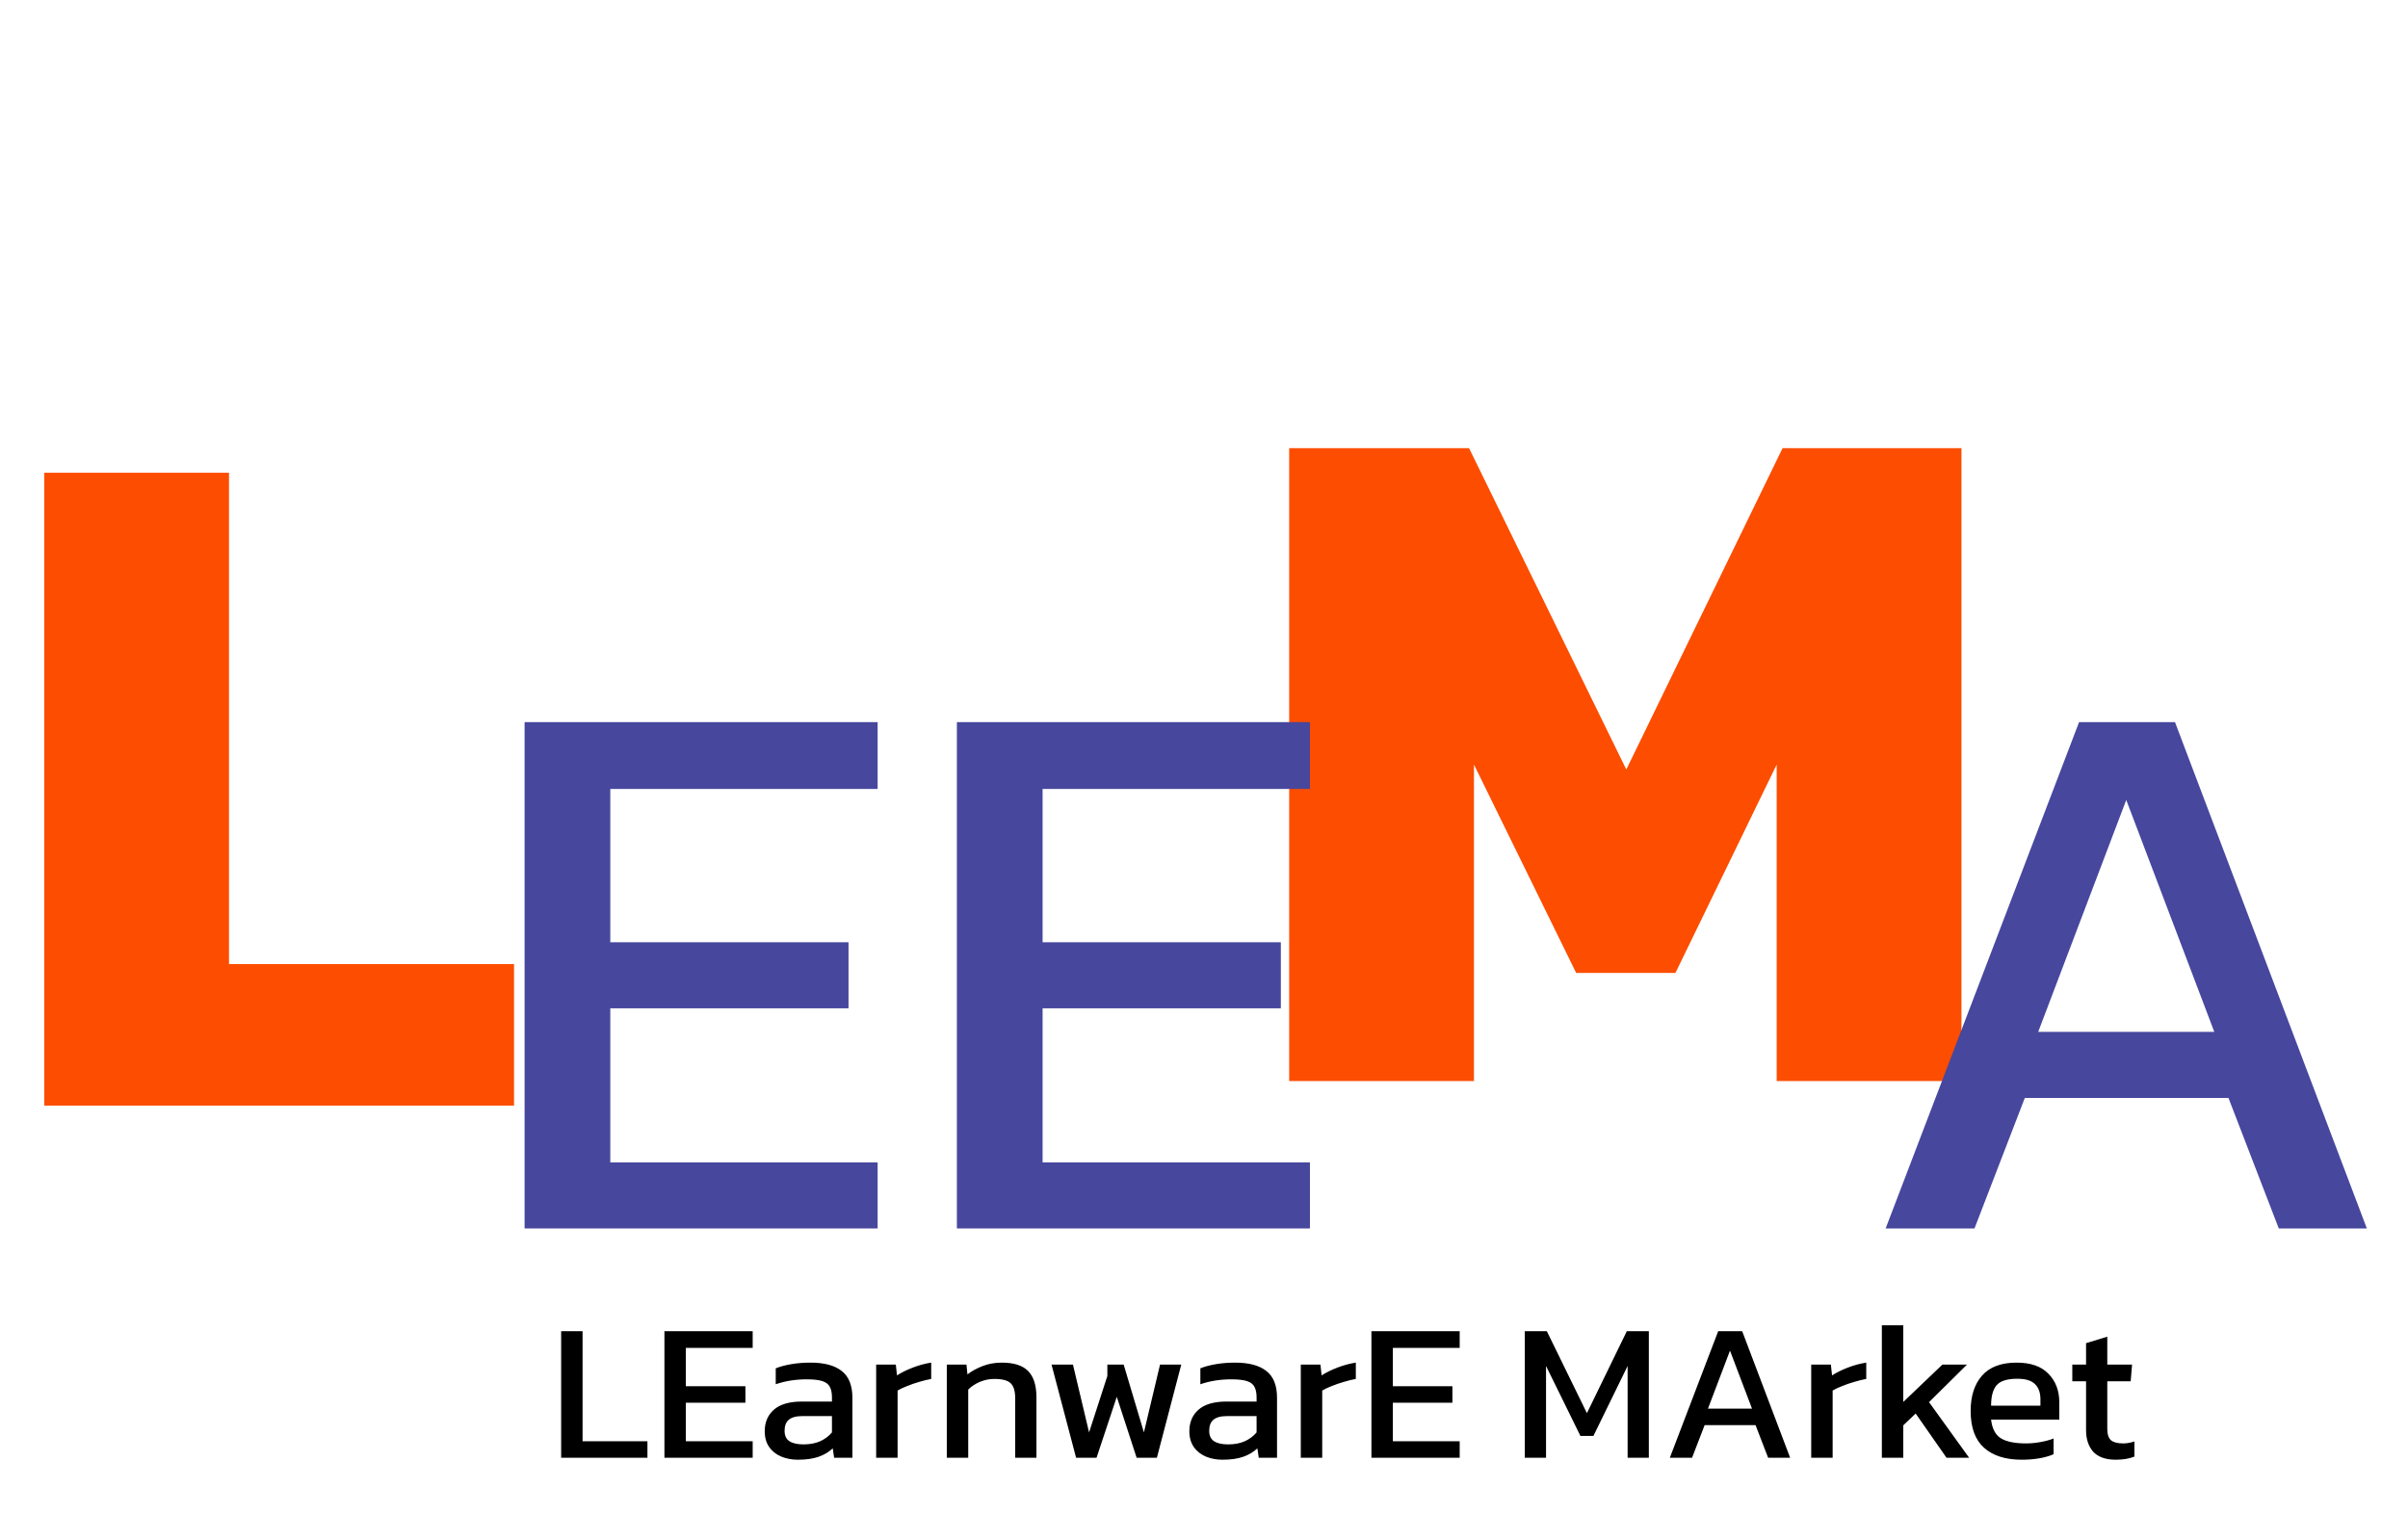
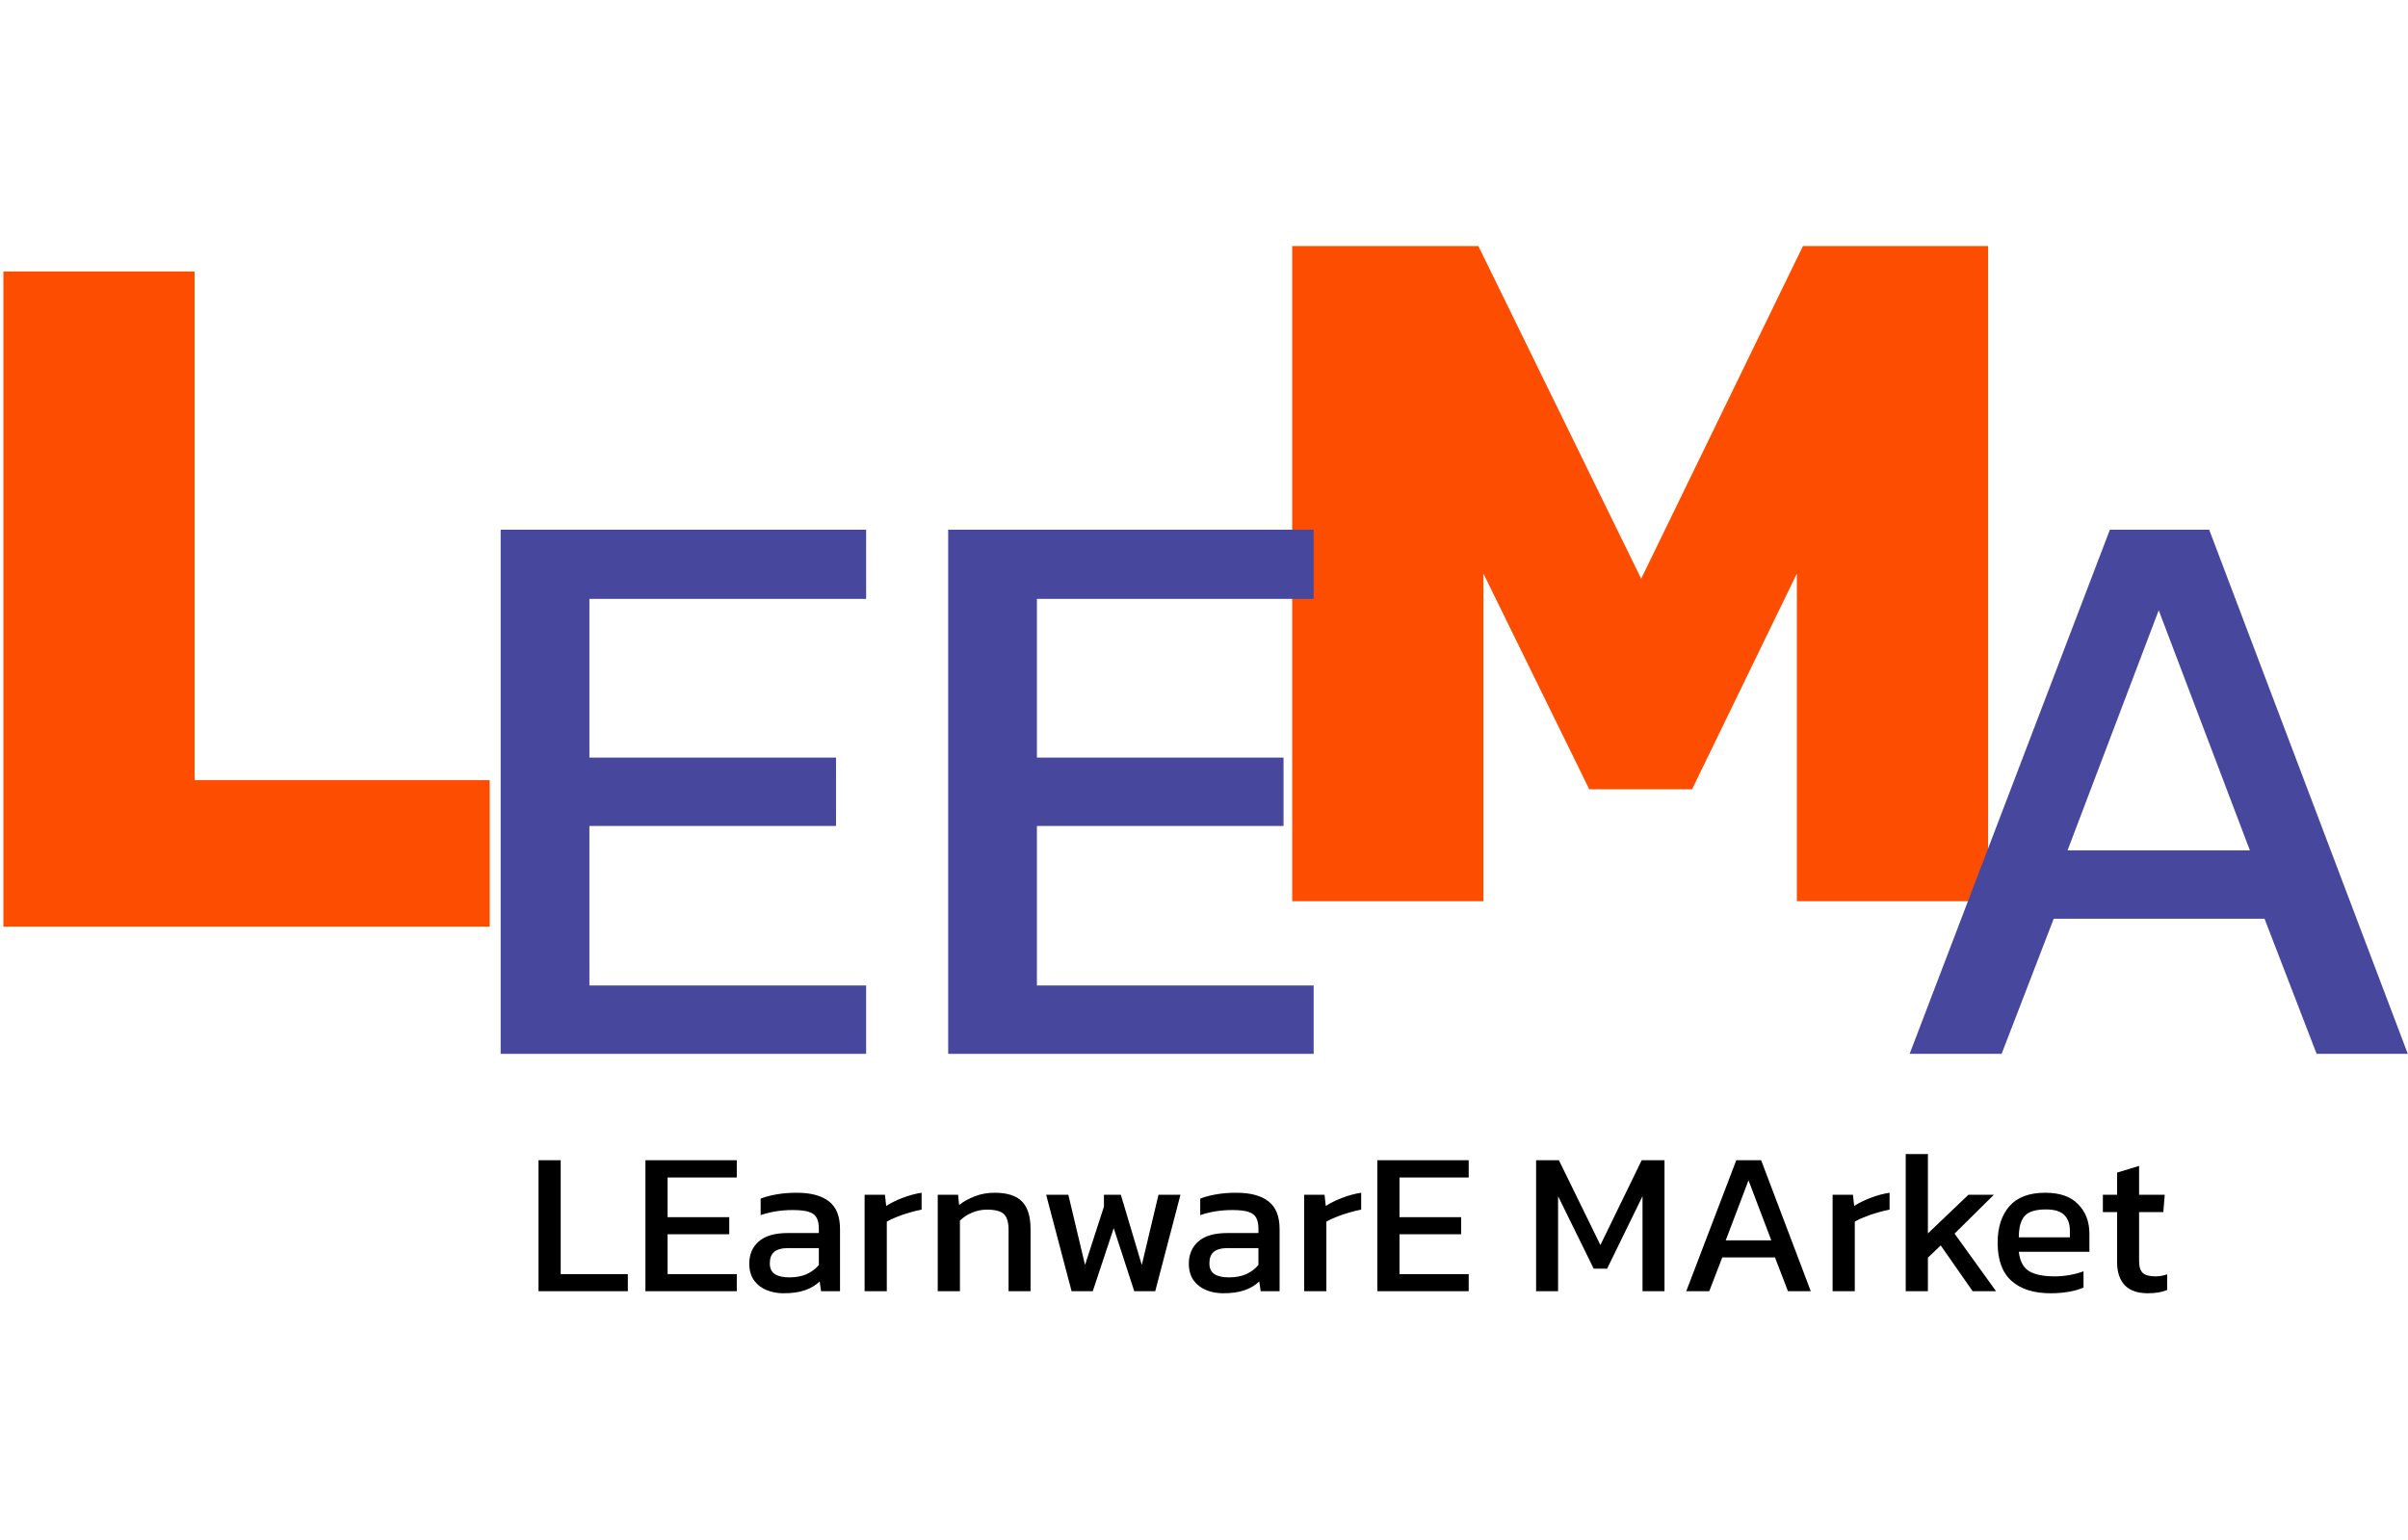
- <svg xmlns="http://www.w3.org/2000/svg" width="294" height="188" viewBox="0 0 294 188" fill="none">
+ <svg xmlns="http://www.w3.org/2000/svg" width="294" height="188" viewBox="5 55 284 123" fill="none" style="background: white">
  <path d="M5.4 135V57.72H27.96V117.72H62.76V135H5.4Z" fill="#FC4D00" />
  <path d="M157.4 132V54.72H179.36L198.56 93.96L217.64 54.72H239.48V132H216.92V93.36L204.56 118.8H192.44L179.96 93.36V132H157.4Z" fill="#FC4D00" />
  <path d="M64.048 150V88.176H107.152V96.336H74.512V115.056H103.6V123.12H74.512V141.936H107.152V150H64.048ZM116.829 150V88.176H159.933V96.336H127.293V115.056H156.381V123.12H127.293V141.936H159.933V150H116.829Z" fill="#46479D" />
  <path d="M230.224 150L253.84 88.176H265.552L288.976 150H278.224L272.08 134.064H247.216L241.072 150H230.224ZM248.848 126H270.352L259.6 97.68L248.848 126Z" fill="#46479D" />
  <path d="M68.512 178V162.544H71.128V175.984H79.048V178H68.512ZM81.121 178V162.544H91.897V164.584H83.737V169.264H91.009V171.28H83.737V175.984H91.897V178H81.121ZM97.4 178.24C96.68 178.24 96.008 178.112 95.384 177.856C94.776 177.6 94.288 177.216 93.92 176.704C93.552 176.176 93.368 175.528 93.368 174.76C93.368 173.672 93.736 172.8 94.472 172.144C95.224 171.472 96.376 171.136 97.928 171.136H101.576V170.632C101.576 170.088 101.488 169.656 101.312 169.336C101.152 169.016 100.848 168.784 100.4 168.64C99.968 168.496 99.328 168.424 98.48 168.424C97.136 168.424 95.88 168.624 94.712 169.024V167.08C95.224 166.872 95.848 166.704 96.584 166.576C97.32 166.448 98.112 166.384 98.96 166.384C100.624 166.384 101.888 166.72 102.752 167.392C103.632 168.064 104.072 169.16 104.072 170.68V178H101.84L101.672 176.848C101.208 177.296 100.632 177.64 99.944 177.88C99.272 178.12 98.424 178.24 97.4 178.24ZM98.096 176.368C98.88 176.368 99.56 176.24 100.136 175.984C100.728 175.712 101.208 175.352 101.576 174.904V172.912H97.976C97.208 172.912 96.648 173.064 96.296 173.368C95.96 173.656 95.792 174.104 95.792 174.712C95.792 175.304 95.992 175.728 96.392 175.984C96.792 176.24 97.36 176.368 98.096 176.368ZM106.973 178V166.624H109.373L109.517 167.944C110.061 167.592 110.709 167.272 111.461 166.984C112.213 166.696 112.957 166.496 113.693 166.384V168.376C113.245 168.456 112.757 168.576 112.229 168.736C111.717 168.88 111.229 169.048 110.765 169.24C110.301 169.416 109.909 169.6 109.589 169.792V178H106.973ZM115.598 178V166.624H117.998L118.118 167.824C118.63 167.424 119.238 167.088 119.942 166.816C120.662 166.528 121.454 166.384 122.318 166.384C123.79 166.384 124.862 166.728 125.534 167.416C126.206 168.104 126.542 169.176 126.542 170.632V178H123.95V170.752C123.95 169.872 123.766 169.256 123.398 168.904C123.046 168.552 122.374 168.376 121.382 168.376C120.79 168.376 120.206 168.496 119.63 168.736C119.07 168.976 118.598 169.288 118.214 169.672V178H115.598ZM131.384 178L128.384 166.624H131L132.968 174.904L135.2 168.016V166.624H137.192L139.664 174.904L141.632 166.624H144.224L141.248 178H138.776L136.352 170.56L133.88 178H131.384ZM149.244 178.24C148.524 178.24 147.852 178.112 147.228 177.856C146.62 177.6 146.132 177.216 145.764 176.704C145.396 176.176 145.212 175.528 145.212 174.76C145.212 173.672 145.58 172.8 146.316 172.144C147.068 171.472 148.22 171.136 149.772 171.136H153.42V170.632C153.42 170.088 153.332 169.656 153.156 169.336C152.996 169.016 152.692 168.784 152.244 168.64C151.812 168.496 151.172 168.424 150.324 168.424C148.98 168.424 147.724 168.624 146.556 169.024V167.08C147.068 166.872 147.692 166.704 148.428 166.576C149.164 166.448 149.956 166.384 150.804 166.384C152.468 166.384 153.732 166.72 154.596 167.392C155.476 168.064 155.916 169.16 155.916 170.68V178H153.684L153.516 176.848C153.052 177.296 152.476 177.64 151.788 177.88C151.116 178.12 150.268 178.24 149.244 178.24ZM149.94 176.368C150.724 176.368 151.404 176.24 151.98 175.984C152.572 175.712 153.052 175.352 153.42 174.904V172.912H149.82C149.052 172.912 148.492 173.064 148.14 173.368C147.804 173.656 147.636 174.104 147.636 174.712C147.636 175.304 147.836 175.728 148.236 175.984C148.636 176.24 149.204 176.368 149.94 176.368ZM158.817 178V166.624H161.217L161.361 167.944C161.905 167.592 162.553 167.272 163.305 166.984C164.057 166.696 164.801 166.496 165.537 166.384V168.376C165.089 168.456 164.601 168.576 164.073 168.736C163.561 168.88 163.073 169.048 162.609 169.24C162.145 169.416 161.753 169.6 161.433 169.792V178H158.817ZM167.442 178V162.544H178.218V164.584H170.058V169.264H177.33V171.28H170.058V175.984H178.218V178H167.442ZM186.168 178V162.544H188.856L193.752 172.552L198.624 162.544H201.312V178H198.72V166.792L194.544 175.336H192.96L188.76 166.792V178H186.168ZM203.876 178L209.78 162.544H212.708L218.564 178H215.876L214.34 174.016H208.124L206.588 178H203.876ZM208.532 172H213.908L211.22 164.92L208.532 172ZM221.137 178V166.624H223.537L223.681 167.944C224.225 167.592 224.873 167.272 225.625 166.984C226.377 166.696 227.121 166.496 227.857 166.384V168.376C227.409 168.456 226.921 168.576 226.393 168.736C225.881 168.88 225.393 169.048 224.929 169.24C224.465 169.416 224.073 169.6 223.753 169.792V178H221.137ZM229.762 178V161.824H232.378V171.184L237.154 166.624H240.154L235.522 171.208L240.418 178H237.658L233.89 172.6L232.378 174.04V178H229.762ZM246.842 178.24C244.858 178.24 243.322 177.752 242.234 176.776C241.146 175.8 240.602 174.304 240.602 172.288C240.602 170.464 241.066 169.024 241.994 167.968C242.922 166.912 244.33 166.384 246.218 166.384C247.946 166.384 249.242 166.84 250.106 167.752C250.986 168.648 251.426 169.808 251.426 171.232V173.344H243.098C243.226 174.448 243.626 175.208 244.298 175.624C244.97 176.04 245.994 176.248 247.37 176.248C247.946 176.248 248.538 176.192 249.146 176.08C249.754 175.968 250.282 175.824 250.73 175.648V177.568C250.218 177.792 249.626 177.96 248.954 178.072C248.298 178.184 247.594 178.24 246.842 178.24ZM243.098 171.64H249.122V170.848C249.122 170.064 248.906 169.456 248.474 169.024C248.042 168.576 247.314 168.352 246.29 168.352C245.074 168.352 244.234 168.616 243.77 169.144C243.322 169.672 243.098 170.504 243.098 171.64ZM258.317 178.24C257.101 178.24 256.189 177.92 255.581 177.28C254.989 176.624 254.693 175.736 254.693 174.616V168.664H253.013V166.624H254.693V164.008L257.285 163.216V166.624H260.309L260.141 168.664H257.285V174.472C257.285 175.128 257.437 175.592 257.741 175.864C258.045 176.12 258.541 176.248 259.229 176.248C259.661 176.248 260.117 176.168 260.597 176.008V177.856C259.973 178.112 259.213 178.24 258.317 178.24Z" fill="black" />
</svg>
